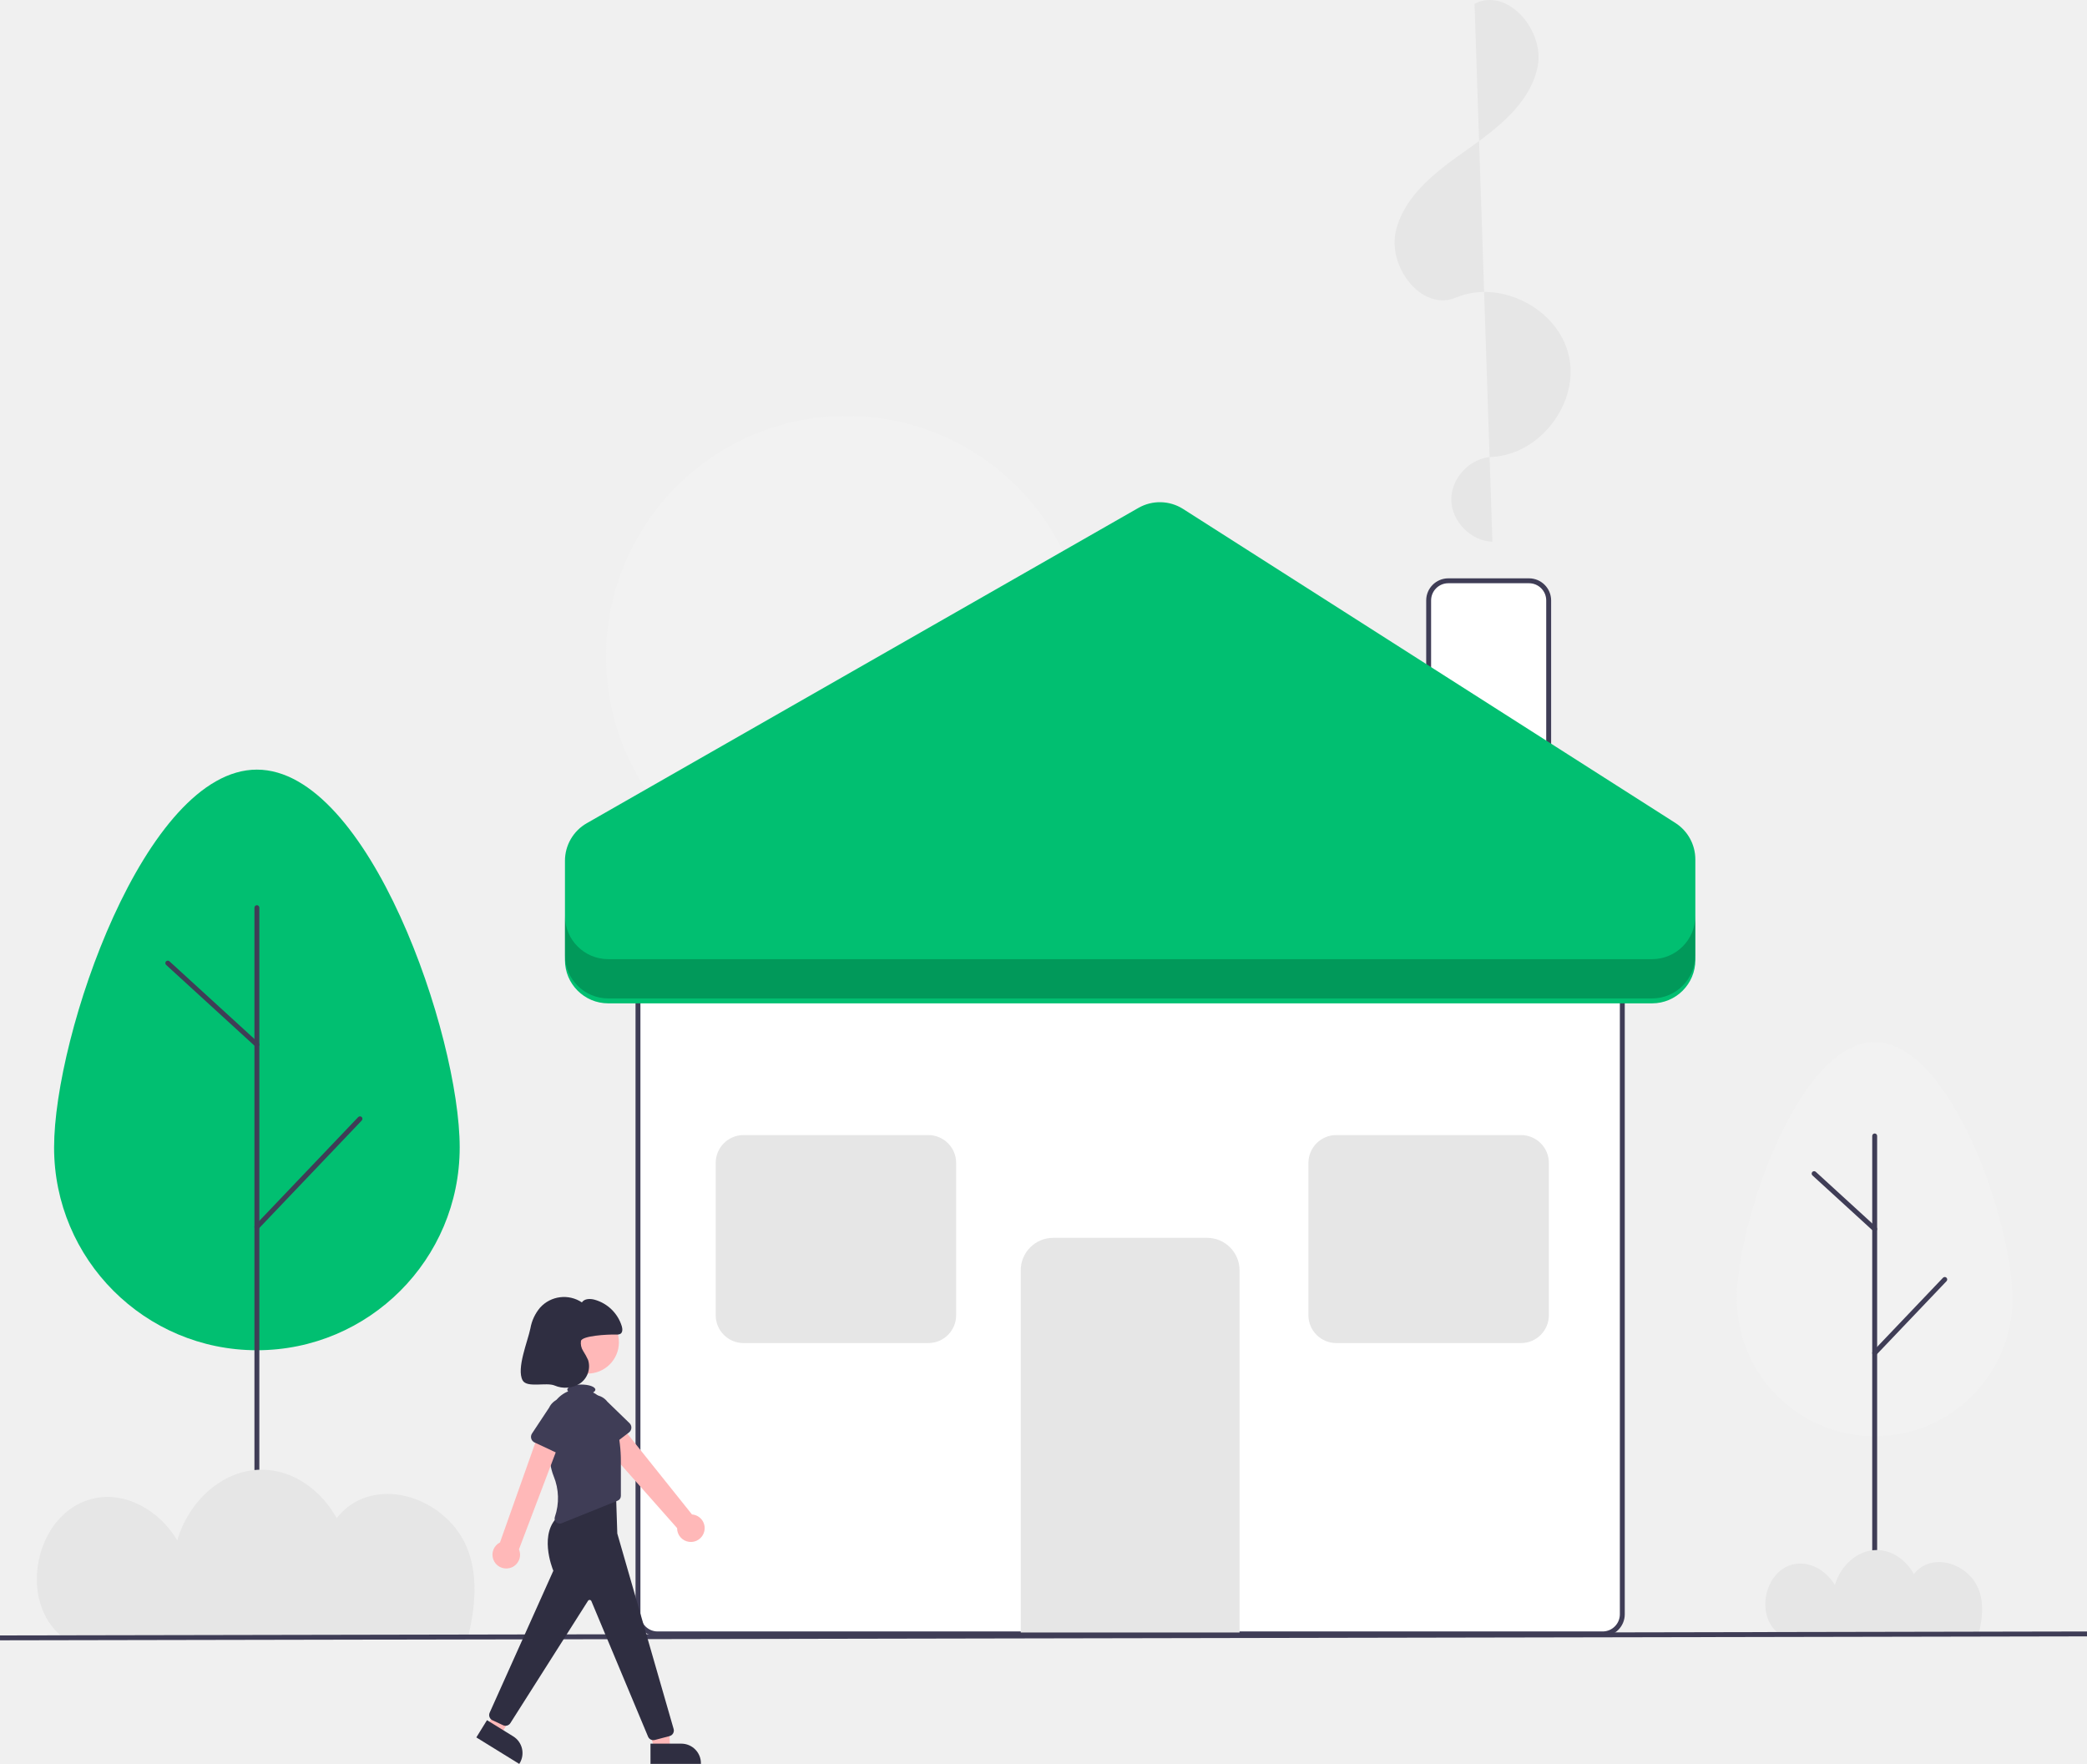
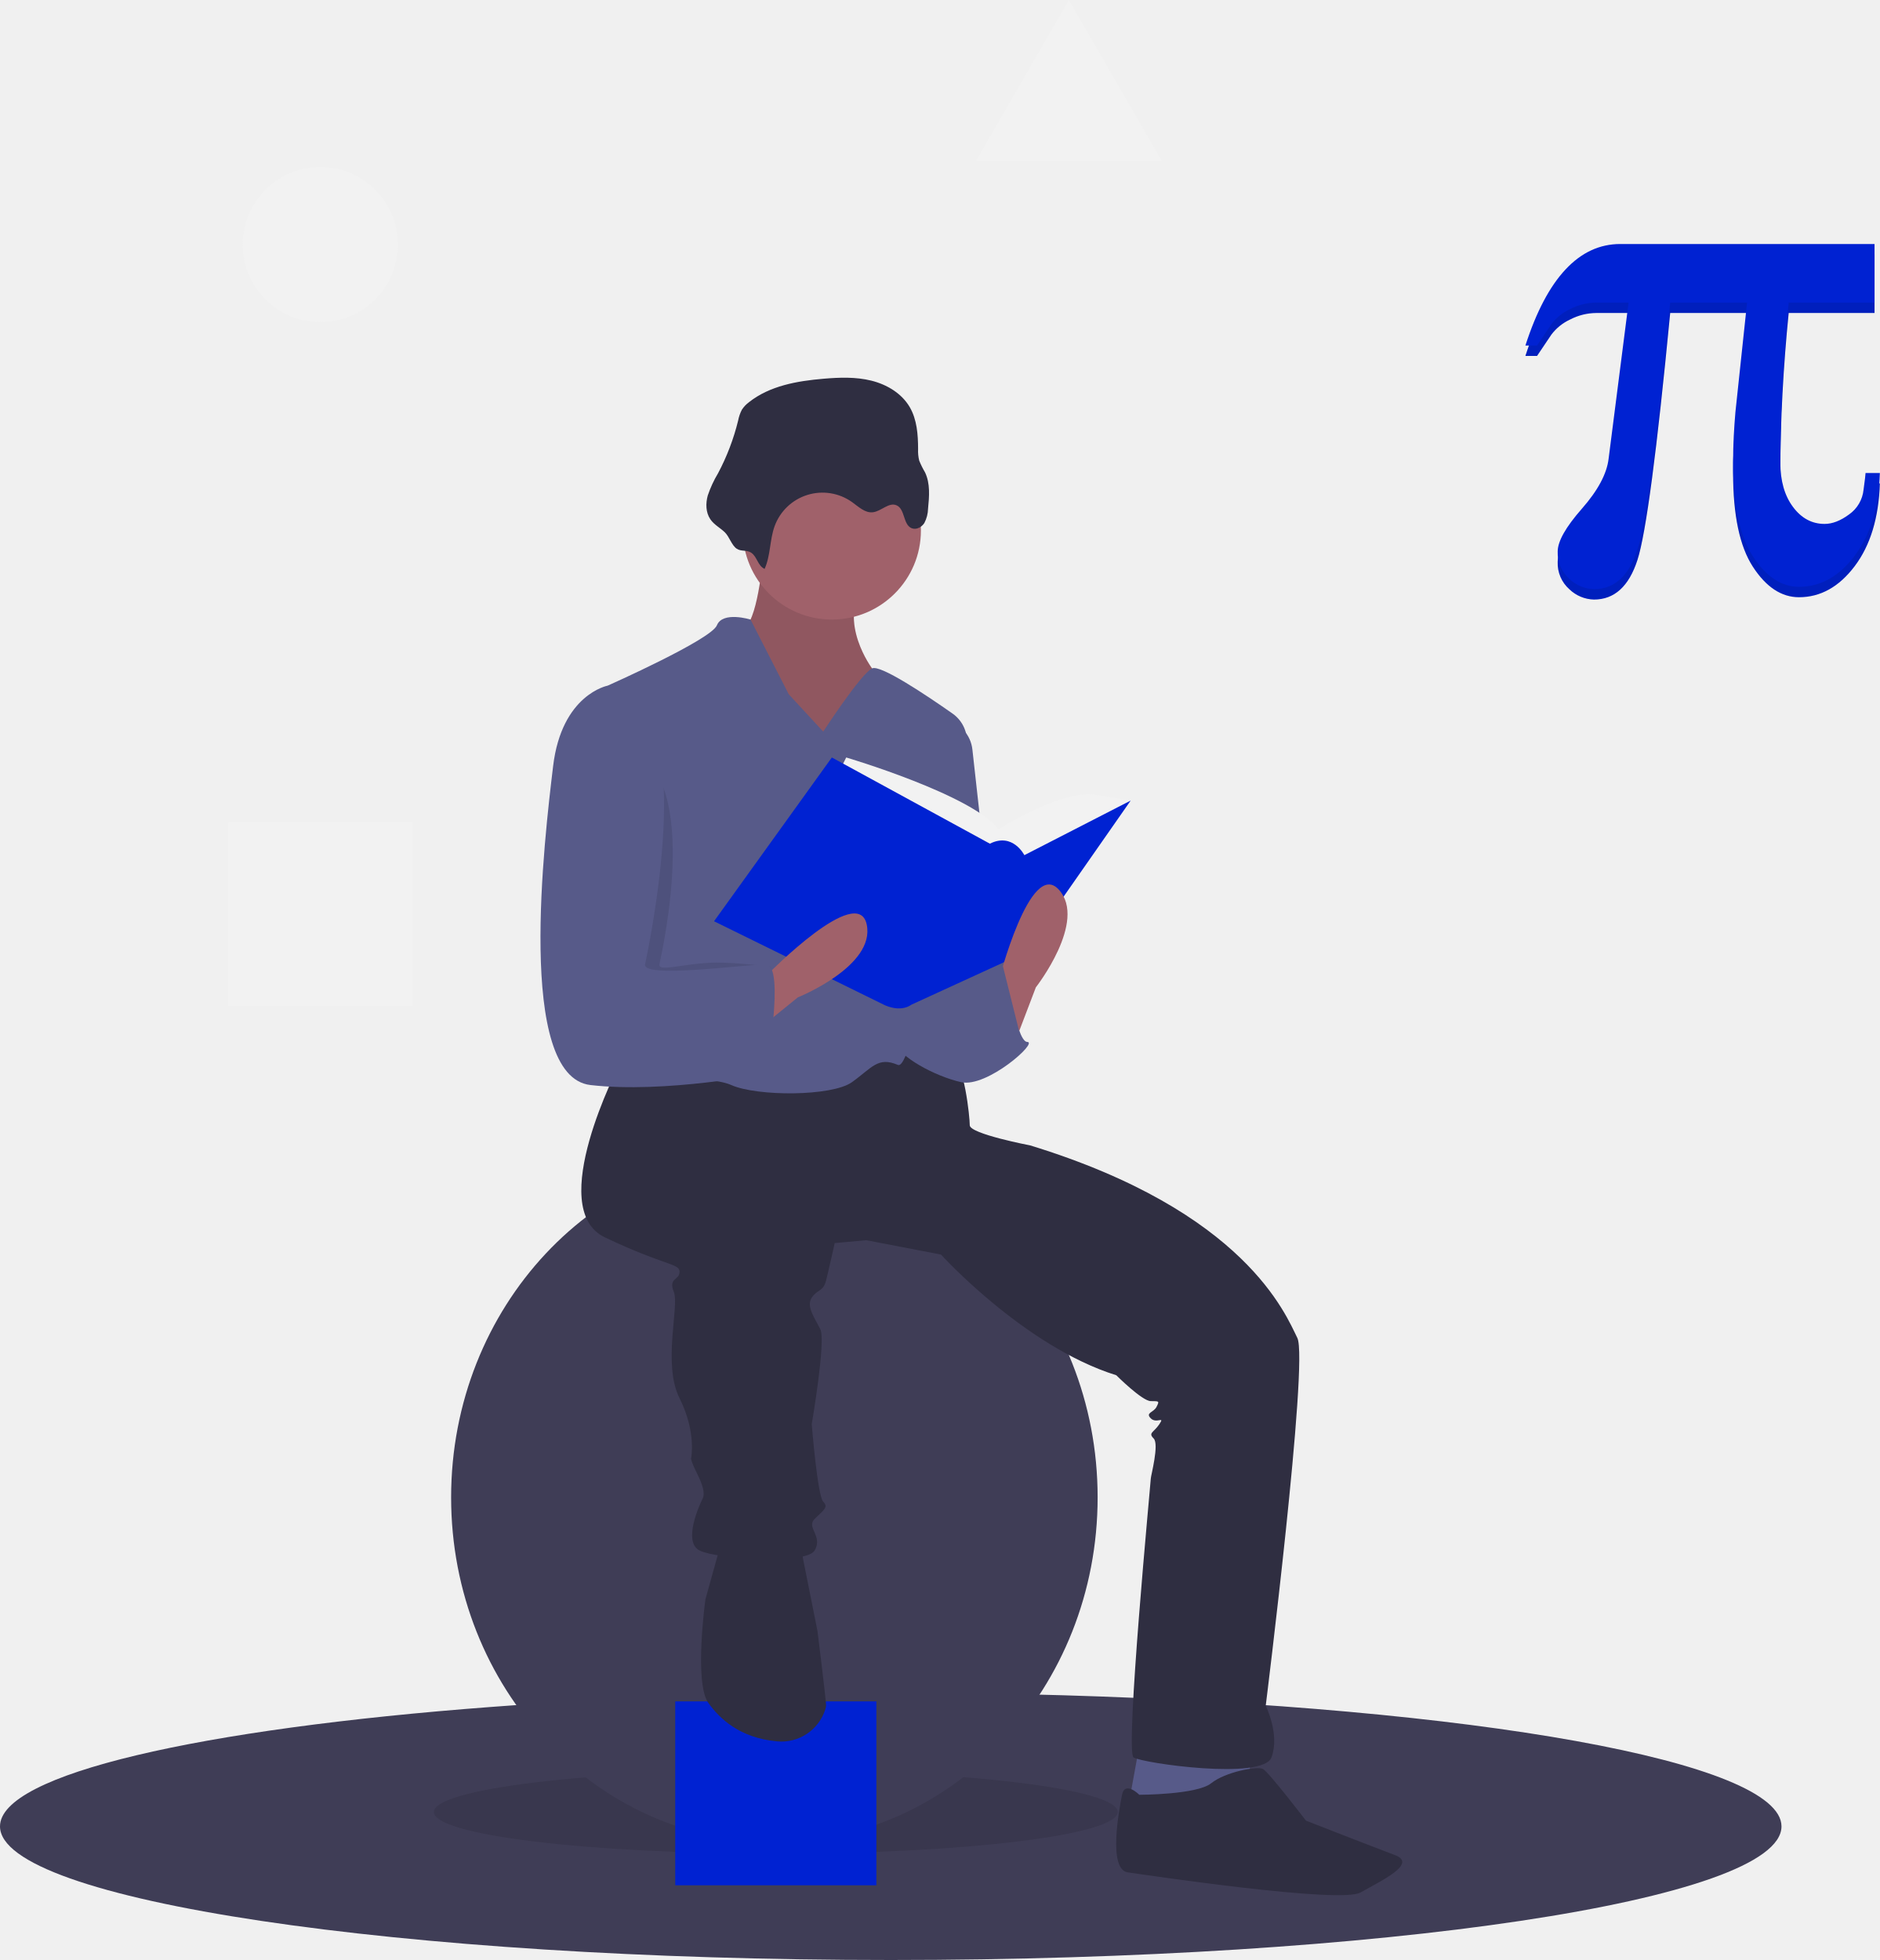
- <svg xmlns="http://www.w3.org/2000/svg" id="bd204452-a587-44b3-9c3f-4688d15c4733" data-name="Layer 1" width="849.967" height="718.357" viewBox="0 0 849.967 718.357">
-   <path d="M827.735,757.233H442.841a9.01,9.01,0,0,1-9-9V485.411a9.01,9.01,0,0,1,9-9H827.735a9.01,9.01,0,0,1,9,9V748.233A9.01,9.01,0,0,1,827.735,757.233Z" transform="translate(-175.0165 -90.82125)" fill="#fff" />
-   <path d="M827.735,757.233H442.841a9.01,9.01,0,0,1-9-9V485.411a9.01,9.01,0,0,1,9-9H827.735a9.01,9.01,0,0,1,9,9V748.233A9.01,9.01,0,0,1,827.735,757.233ZM442.841,478.411a7.008,7.008,0,0,0-7,7V748.233a7.008,7.008,0,0,0,7,7H827.735a7.008,7.008,0,0,0,7-7V485.411a7.008,7.008,0,0,0-7-7Z" transform="translate(-175.0165 -90.82125)" fill="#3f3d56" />
-   <path d="M679.842,755.652H590.734V608.132a13.212,13.212,0,0,1,13.197-13.197h62.715A13.212,13.212,0,0,1,679.842,608.132Z" transform="translate(-175.0165 -90.82125)" fill="#e6e6e6" />
-   <path d="M806.743,420.388H755.856v-85.044a9.01,9.01,0,0,1,9-9h32.888a9.01,9.01,0,0,1,9,9Z" transform="translate(-175.0165 -90.82125)" fill="#fff" />
-   <path d="M806.743,420.388H755.856v-85.044a9.01,9.01,0,0,1,9-9h32.888a9.01,9.01,0,0,1,9,9Zm-48.888-2h46.888v-83.044a7.008,7.008,0,0,0-7-7H764.856a7.008,7.008,0,0,0-7,7Z" transform="translate(-175.0165 -90.82125)" fill="#3f3d56" />
-   <circle cx="344.82" cy="267.387" r="97.992" fill="#f2f2f2" />
-   <path d="M782.824,311.435c-8.825-.277-16.681-8.326-16.744-17.156s7.677-16.99,16.497-17.393c19.64-.898,35.719-21.974,31.397-41.154s-27.887-31.322-46.014-23.71c-13.905,5.839-27.957-12.559-24.432-27.223s16.86-24.511,29.2-33.182,25.54-18.852,28.518-33.636S788.978,85.487,775.544,92.34" transform="translate(-175.0165 -90.82125)" fill="#e6e6e6" />
-   <path d="M553.097,637.787h-75.27A11.337,11.337,0,0,1,466.502,626.462v-62.054a11.337,11.337,0,0,1,11.324-11.324H553.097a11.337,11.337,0,0,1,11.324,11.324v62.054A11.337,11.337,0,0,1,553.097,637.787Z" transform="translate(-175.0165 -90.82125)" fill="#e6e6e6" />
-   <path d="M794.491,637.787h-75.27a11.337,11.337,0,0,1-11.324-11.325v-62.054a11.337,11.337,0,0,1,11.324-11.324h75.27a11.337,11.337,0,0,1,11.324,11.324v62.054A11.337,11.337,0,0,1,794.491,637.787Z" transform="translate(-175.0165 -90.82125)" fill="#e6e6e6" />
-   <path d="M405.105,481.817V441.38a17.622,17.622,0,0,1,8.877-15.299L638.658,297.667a17.622,17.622,0,0,1,18.22.442L857.326,425.959a17.622,17.622,0,0,1,8.146,14.857v41.001a17.622,17.622,0,0,1-17.622,17.622H422.726A17.622,17.622,0,0,1,405.105,481.817Z" transform="translate(-175.0165 -90.82125)" fill="#01bf71" />
-   <path d="M847.85,481.435H422.726a17.622,17.622,0,0,1-17.622-17.622v16a17.622,17.622,0,0,0,17.622,17.622H847.85a17.622,17.622,0,0,0,17.622-17.622v-16A17.622,17.622,0,0,1,847.85,481.435Z" transform="translate(-175.0165 -90.82125)" opacity="0.2" />
-   <path d="M882.367,619.811c0-31.009,25.138-104.593,56.148-104.593S994.662,588.802,994.662,619.811a56.148,56.148,0,0,1-112.295,0Z" transform="translate(-175.0165 -90.82125)" fill="#f2f2f2" />
-   <path d="M938.514,756.04a1,1,0,0,1-1-1V553.429a1,1,0,0,1,2,0V755.04A1,1,0,0,1,938.514,756.04Z" transform="translate(-175.0165 -90.82125)" fill="#3f3d56" />
-   <path d="M938.514,642.835a1.0 1,0,0,1-.724-1.69L966.333,611.193a1,1,0,1,1,1.448,1.38L939.238,642.525A.998.998,0,0,1,938.514,642.835Z" transform="translate(-175.0165 -90.82125)" fill="#3f3d56" />
-   <path d="M938.514,592.337a.995.995,0,0,1-.675-.262l-24.666-22.552A1.0 1,0,1,1,914.523,568.047l24.666,22.552a1.0 1,0,0,1-.675,1.738Z" transform="translate(-175.0165 -90.82125)" fill="#3f3d56" />
-   <path d="M197.045,558.113c0-45.616,36.979-153.861,82.595-153.861s82.595,108.245,82.595,153.861a82.595,82.595,0,1,1-165.191,0Z" transform="translate(-175.0165 -90.82125)" fill="#01bf71" />
-   <path d="M279.64,758.04a1,1,0,0,1-1-1V460.462a1,1,0,0,1,2,0V757.04A1,1,0,0,1,279.64,758.04Z" transform="translate(-175.0165 -90.82125)" fill="#3f3d56" />
-   <path d="M279.64,591.51a1.0 1,0,0,1-.724-1.69l41.987-44.06a1,1,0,1,1,1.448,1.38l-41.987,44.06A.997.997,0,0,1,279.64,591.51Z" transform="translate(-175.0165 -90.82125)" fill="#3f3d56" />
-   <path d="M279.64,517.226a.997.997,0,0,1-.675-.262l-36.285-33.175a1,1,0,0,1,1.35-1.476L280.315,515.488a1.0 1,0,0,1-.675,1.738Z" transform="translate(-175.0165 -90.82125)" fill="#3f3d56" />
-   <path d="M899.292,755.941c.095.073.194.139.29.211h81.31c1.593-6.455,2.156-12.917-.224-18.529-3.391-7.997-13.426-12.988-21.404-9.554a12.182,12.182,0,0,0-4.785,3.786c-3.118-5.581-8.71-9.789-15.166-9.784-8.088.006-14.812,6.62-17.007,14.259-3.534-5.965-10.513-10.133-17.336-8.34C893.561,730.988,889.957,748.726,899.292,755.941Z" transform="translate(-175.0165 -90.82125)" fill="#e6e6e6" />
-   <path d="M200.757,757.726c.191.148.393.281.586.425H365.486c3.216-13.031,4.352-26.077-.452-37.405-6.845-16.143-27.103-26.22-43.208-19.287a24.592,24.592,0,0,0-9.659,7.642c-6.294-11.266-17.584-19.761-30.616-19.751-16.327.012-29.901,13.363-34.332,28.786-7.133-12.041-21.224-20.456-34.996-16.836C189.188,707.354,181.912,743.162,200.757,757.726Z" transform="translate(-175.0165 -90.82125)" fill="#e6e6e6" />
-   <rect x="175.018" y="756.042" width="849.965" height="2" transform="translate(-176.4479 -89.68465) rotate(-0.10841)" fill="#3f3d56" />
-   <path d="M461.831,714.539a5.582,5.582,0,0,0-4.99-6.954l-31.757-39.704-7.858,7.324,33.548,37.927a5.612,5.612,0,0,0,11.057,1.408Z" transform="translate(-175.0165 -90.82125)" fill="#ffb8b8" />
-   <path d="M431.176,674.188l-10.036,7.686a2.503,2.503,0,0,1-3.71-.773l-6.114-11.021a6.951,6.951,0,0,1,11.062-8.42l9.019,8.744a2.503,2.503,0,0,1-.221,3.784Z" transform="translate(-175.0165 -90.82125)" fill="#3f3d56" />
-   <circle cx="239.304" cy="546.635" r="12.762" fill="#ffb8b8" />
-   <polygon points="266.547 712.182 272.918 712.182 272.311 700.259 262.909 700.259 266.547 712.182" fill="#ffb8b8" />
-   <path d="M439.939,800.924l12.546-.001h.001a7.995,7.995,0,0,1,7.995,7.995v.26l-20.541.001Z" transform="translate(-175.0165 -90.82125)" fill="#2f2e41" />
-   <polygon points="198.626 703.163 204.046 706.511 209.796 696.048 203.238 691.945 198.626 703.163" fill="#ffb8b8" />
-   <path d="M373.353,791.361l10.673,6.593 0.0 0a7.995,7.995,0,0,1,2.6,11.004l-.137.221-17.476-10.795Z" transform="translate(-175.0165 -90.82125)" fill="#2f2e41" />
-   <path d="M441.103,799.508a2.334,2.334,0,0,1-2.181-1.508l-23.043-55.094a.78.78,0,0,0-1.377-.167L382.845,792.608a2.33,2.33,0,0,1-2.93.815l-4.332-2.022a2.348,2.348,0,0,1-1.145-3.076l25.936-57.812c-.566-1.378-6.09-15.524,2.397-22.513l.059-.037L425.844,697.697l.58,17.654,22.938,79.588a2.338,2.338,0,0,1-1.652,2.909l-6.008,1.581A2.346,2.346,0,0,1,441.103,799.508Z" transform="translate(-175.0165 -90.82125)" fill="#2f2e41" />
-   <path d="M426.192,671.874c-.876-3.517-2.119-7.062-3.783-8.699a21.075,21.075,0,0,1-1.722-1.897,12.613,12.613,0,0,0-4.131-3.385c.587-.326.93-.716.93-1.135,0-1.148-2.559-2.078-5.716-2.078s-5.716.931-5.716,2.078a1.014,1.014,0,0,0,.34.7,12.163,12.163,0,0,0-7.52,10.14c-.738,7.906-.954,18.013,1.633,24.406a23.534,23.534,0,0,1,.485,16.586,2.076,2.076,0,0,0,2.748,2.582l22.836-9.202a2.078,2.078,0,0,0,1.302-1.928V686.066A58.694,58.694,0,0,0,426.192,671.874Z" transform="translate(-175.0165 -90.82125)" fill="#3f3d56" />
-   <path d="M382.5,729.438a5.582,5.582,0,0,0,3.868-7.636l17.867-47.117-9.061-2.339-16.526,46.632a5.612,5.612,0,0,0,3.851,10.46Z" transform="translate(-175.0165 -90.82125)" fill="#ffb8b8" />
-   <path d="M404.161,683.625l-11.449-5.359a2.503,2.503,0,0,1-1.026-3.649l6.958-10.508A6.951,6.951,0,0,1,411.218,670.04l-3.598,12.036a2.503,2.503,0,0,1-3.459,1.549Z" transform="translate(-175.0165 -90.82125)" fill="#3f3d56" />
-   <path d="M426.044,634.315a2.91,2.91,0,0,0,1.674-.303c.941-.616.849-2.016.53-3.096A16.109,16.109,0,0,0,417.153,620.12c-1.817-.483-4.116-.464-5.155,1.102a13.124,13.124,0,0,0-16.98,2.086,17.781,17.781,0,0,0-3.986,8.493c-1.091,5.343-5.761,16.364-3.174,21.164,1.722,3.194,9.644.705,12.996,2.097a11.068,11.068,0,0,0,10.402-.84,8.488,8.488,0,0,0,3.264-9.569,29.612,29.612,0,0,0-2.024-3.685,5.929,5.929,0,0,1-.879-4.023C412.085,634.811,422.159,634.235,426.044,634.315Z" transform="translate(-175.0165 -90.82125)" fill="#2f2e41" />
+ <svg xmlns="http://www.w3.org/2000/svg" data-name="Layer 1" width="654.237" height="682.114" viewBox="0 0 654.237 682.114">
+   <path d="M892.882,744.557c0,25.68-138.79,46.5-310,46.5s-310-20.82-310-46.5c0-18.18,69.57-33.93,170.96-41.57,41.81-3.16,89.05-4.93,139.04-4.93,20.55,0,40.63.3,60.05.87C785.402,703.127,892.882,721.957,892.882,744.557Z" transform="translate(-272.8817 -108.9432)" fill="#3f3d56" />
+   <ellipse cx="270" cy="630.614" rx="119" ry="14.5" opacity="0.1" />
+   <ellipse cx="269.5" cy="521.114" rx="112.5" ry="120" fill="#3f3d56" />
+   <rect x="235" y="592.114" width="70" height="64" fill="#0022d2" />
+   <polygon points="396.5 607.614 392.5 629.614 418.5 633.614 435.5 623.614 434.5 607.614 396.5 607.614" fill="#575a89" />
+   <path d="M538.382,303.557s-2,23-7,24,11,41,11,41h24l19-5-9-22s-12-16-3-29S538.382,303.557,538.382,303.557Z" transform="translate(-272.8817 -108.9432)" fill="#a0616a" />
+   <path d="M538.382,303.557s-2,23-7,24,11,41,11,41h24l19-5-9-22s-12-16-3-29S538.382,303.557,538.382,303.557Z" transform="translate(-272.8817 -108.9432)" opacity="0.1" />
+   <path d="M488.382,479.557s-26,50-5,60,26,9,26,12-4,2-2,7-4,25,2,37,4,21,4,21,0,1,2,5,3,7,2,9-7,15-1,18,37,5,40,0-3-8,0-11,5-4,3-6-4-27-4-27,5-29,3-33-5-8-3-11,4-2,5-6,3-13,3-13l11-1,26,5s29,32,61,42c0,0,9,9,12,9s3,0,2,2-4,2-2,4,5-1,3,2-4,3-2,5-1,13-1,14-9,95-6,97,45,8,48,0-2-18-2-18,15-120,11-128-18-44-93-67c0,0-21-4-21-7s-2-22-6-23-27-2-27-2l-29,9-40-7Z" transform="translate(-272.8817 -108.9432)" fill="#2f2e41" />
+   <path d="M523.382,647.557l-5,18s-4,29,1,36c3.927,5.498,10.94,12.231,23.944,13.412a16.071,16.071,0,0,0,16.779-11.118,5.007,5.007,0,0,0,.277-1.294c0-2-3-26-3-26l-5-25-1-7Z" transform="translate(-272.8817 -108.9432)" fill="#2f2e41" />
+   <path d="M669.382,733.557s-5-5-6,0-5,26,2,27,74,11,81,7,20-10,12-13-31-12-31-12-13-17-15-18-13,1-18,5S669.382,733.557,669.382,733.557Z" transform="translate(-272.8817 -108.9432)" fill="#2f2e41" />
+   <circle cx="289.5" cy="184.614" r="31" fill="#a0616a" />
+   <path d="M559.382,363.557l-12-13-13.301-26s-9.699-3-11.699,2-38,21-38,21,9,84,5,92-11,40-5,43,34,0,43,4,35,4,42-1,9-9,16-6c5.959,2.554,19.891-84.761,23.902-110.781a11.844,11.844,0,0,0-4.908-11.51c-8.973-6.294-25.133-17.14-27.994-15.709C572.382,343.557,559.382,363.557,559.382,363.557Z" transform="translate(-272.8817 -108.9432)" fill="#575a89" />
+   <path d="M602.382,359.557h0a11.86,11.86,0,0,1,8.911,10.196l8.089,72.804s-20,43-30,14S602.382,359.557,602.382,359.557Z" transform="translate(-272.8817 -108.9432)" fill="#575a89" />
+   <path d="M600.382,449.557l22-6s4,28,8,28-14,16-23,14-22-9-23-14,9-26,9-26Z" transform="translate(-272.8817 -108.9432)" fill="#575a89" />
+   <path d="M538.98,306.93c2.108-4.648,1.742-10.07,3.485-14.867a17.727,17.727,0,0,1,26.953-8.381c2.242,1.598,4.489,3.844,7.226,3.539,2.947-.329,5.575-3.616,8.284-2.411,3.003,1.335,2.192,6.717,5.234,7.96,1.601.654,3.494-.353,4.417-1.816a11.225,11.225,0,0,0,1.286-4.976c.42-4.265.799-8.779-1.051-12.645a30.289,30.289,0,0,1-2.028-4.09,13.994,13.994,0,0,1-.386-4.034c-.017-5.013-.383-10.242-2.906-14.574-2.8-4.807-7.974-7.881-13.373-9.222s-11.055-1.136-16.598-.666c-9.163.776-18.719,2.439-25.939,8.135a10.147,10.147,0,0,0-2.493,2.62,13.525,13.525,0,0,0-1.328,3.841,79.45,79.45,0,0,1-6.968,18.277,39.656,39.656,0,0,0-3.595,7.765c-.766,2.754-.714,5.893.889,8.261,1.305,1.927,3.391,2.955,5.029,4.53,1.624,1.561,2.384,4.564,4.183,5.747,1.57,1.032,3.451.304,5.053,1.398C536.41,302.725,536.558,305.804,538.98,306.93Z" transform="translate(-272.8817 -108.9432)" fill="#2f2e41" />
+   <path d="M564.382,378.557l3-6s44,13,53,25c0,0,22-14,34-12l12,2-37,33-47-4Z" transform="translate(-272.8817 -108.9432)" fill="#f2f2f2" />
+   <path d="M562.382,372.557l-41,57,59,29s5.516,3,9.758,0l39.242-18,37-53-37,19s-4-8-12-4Z" transform="translate(-272.8817 -108.9432)" fill="#0022d2" />
+   <path d="M625.382,473.557l8-21s18-23,8-34-21,32-21,32Z" transform="translate(-272.8817 -108.9432)" fill="#a0616a" />
+   <path d="M533.079,470.206l17.456-14.152s27.11-10.865,23.979-25.397-34.221,17.145-34.221,17.145Z" transform="translate(-272.8817 -108.9432)" fill="#a0616a" />
+   <path d="M489.882,369.057h-1s-15.5-18.5-18.5,6.5-13,108,13,111,44.5-12.5,44.5-12.5,19-29,12-29c-3.387,0-12.598-1.521-21-1-8.963.556-17.016,3.081-16.5.5C503.382,439.557,517.882,376.057,489.882,369.057Z" transform="translate(-272.8817 -108.9432)" opacity="0.1" />
+   <path d="M488.382,349.557l-4-2s-16,3-19,28-13,108,13,111,61-4,61-4,7-38,0-38-43,5-42,0S516.382,356.557,488.382,349.557Z" transform="translate(-272.8817 -108.9432)" fill="#575a89" />
+   <polygon points="338 353.114 349.027 336.213 356 364.114 338 372.114 338 353.114" fill="#575a89" />
+   <circle cx="111.473" cy="85.114" r="27" fill="#f2f2f2" />
+   <rect x="79.473" y="286.114" width="64" height="64" fill="#f2f2f2" />
+   <polygon points="372 0 388.199 28.057 404.397 56.114 372 56.114 339.603 56.114 355.801 28.057 372 0" fill="#f2f2f2" />
+   <path d="M927.118,277.172q-.581,17.955-8.745,28.784-8.166,10.829-19.401,10.83-9.152,0-16.042-10.599-6.893-10.598-6.892-32.606,0-4.865.232-9.266.231-4.401.579-8.34l4.054-38.108H854.145Q847.196,290.145,842.736,303.871q-4.46,13.726-15.116,13.726a12.78,12.78,0,0,1-8.572-3.591,12.064,12.064,0,0,1-4.054-9.498q0-5.326,8.398-14.884,8.397-9.556,9.324-17.432l6.95-54.324H828.431a19.911,19.911,0,0,0-9.093,2.259,17.156,17.156,0,0,0-6.545,5.27l-4.981,7.413H803.759q5.674-17.605,13.958-26.467,8.28-8.861,19.054-8.861H925.265v20.386H895.381q-1.39,13.9-2.143,27.799-.755,13.9-.753,27.915,0,9.499,4.402,15.405,4.401,5.907,11.004,5.907,4.053,0,8.513-3.301a11.97,11.97,0,0,0,5.039-8.629q.348-2.547.521-3.996.174-1.447.174-1.795Z" transform="translate(-272.8817 -108.9432)" fill="#0022d2" />
+   <path d="M927.118,277.172q-.581,17.955-8.745,28.784-8.166,10.829-19.401,10.83-9.152,0-16.042-10.599-6.893-10.598-6.892-32.606,0-4.865.232-9.266.231-4.401.579-8.34l4.054-38.108H854.145Q847.196,290.145,842.736,303.871q-4.46,13.726-15.116,13.726a12.78,12.78,0,0,1-8.572-3.591,12.064,12.064,0,0,1-4.054-9.498q0-5.326,8.398-14.884,8.397-9.556,9.324-17.432l6.95-54.324H828.431a19.911,19.911,0,0,0-9.093,2.259,17.156,17.156,0,0,0-6.545,5.27l-4.981,7.413H803.759q5.674-17.605,13.958-26.467,8.28-8.861,19.054-8.861H925.265v20.386H895.381q-1.39,13.9-2.143,27.799-.755,13.9-.753,27.915,0,9.499,4.402,15.405,4.401,5.907,11.004,5.907,4.053,0,8.513-3.301a11.97,11.97,0,0,0,5.039-8.629q.348-2.547.521-3.996.174-1.447.174-1.795Z" transform="translate(-272.8817 -108.9432)" opacity="0.1" />
+   <path d="M927.118,273.553q-.581,17.955-8.745,28.784-8.166,10.829-19.401,10.83-9.152,0-16.042-10.599-6.893-10.598-6.892-32.606,0-4.865.232-9.266.231-4.401.579-8.34l4.054-38.108H854.145Q847.196,286.526,842.736,300.252q-4.46,13.726-15.116,13.726a12.78,12.78,0,0,1-8.572-3.591,12.064,12.064,0,0,1-4.054-9.498q0-5.326,8.398-14.884,8.397-9.556,9.324-17.432l6.95-54.324H828.431a19.911,19.911,0,0,0-9.093,2.259,17.156,17.156,0,0,0-6.545,5.27l-4.981,7.413H803.759q5.674-17.605,13.958-26.467,8.28-8.861,19.054-8.861H925.265v20.386H895.381q-1.39,13.9-2.143,27.799-.755,13.9-.753,27.915,0,9.499,4.402,15.405,4.401,5.907,11.004,5.907,4.053,0,8.513-3.301a11.97,11.97,0,0,0,5.039-8.629q.348-2.547.521-3.996.174-1.447.174-1.795Z" transform="translate(-272.8817 -108.9432)" fill="#0022d2" />
</svg>
